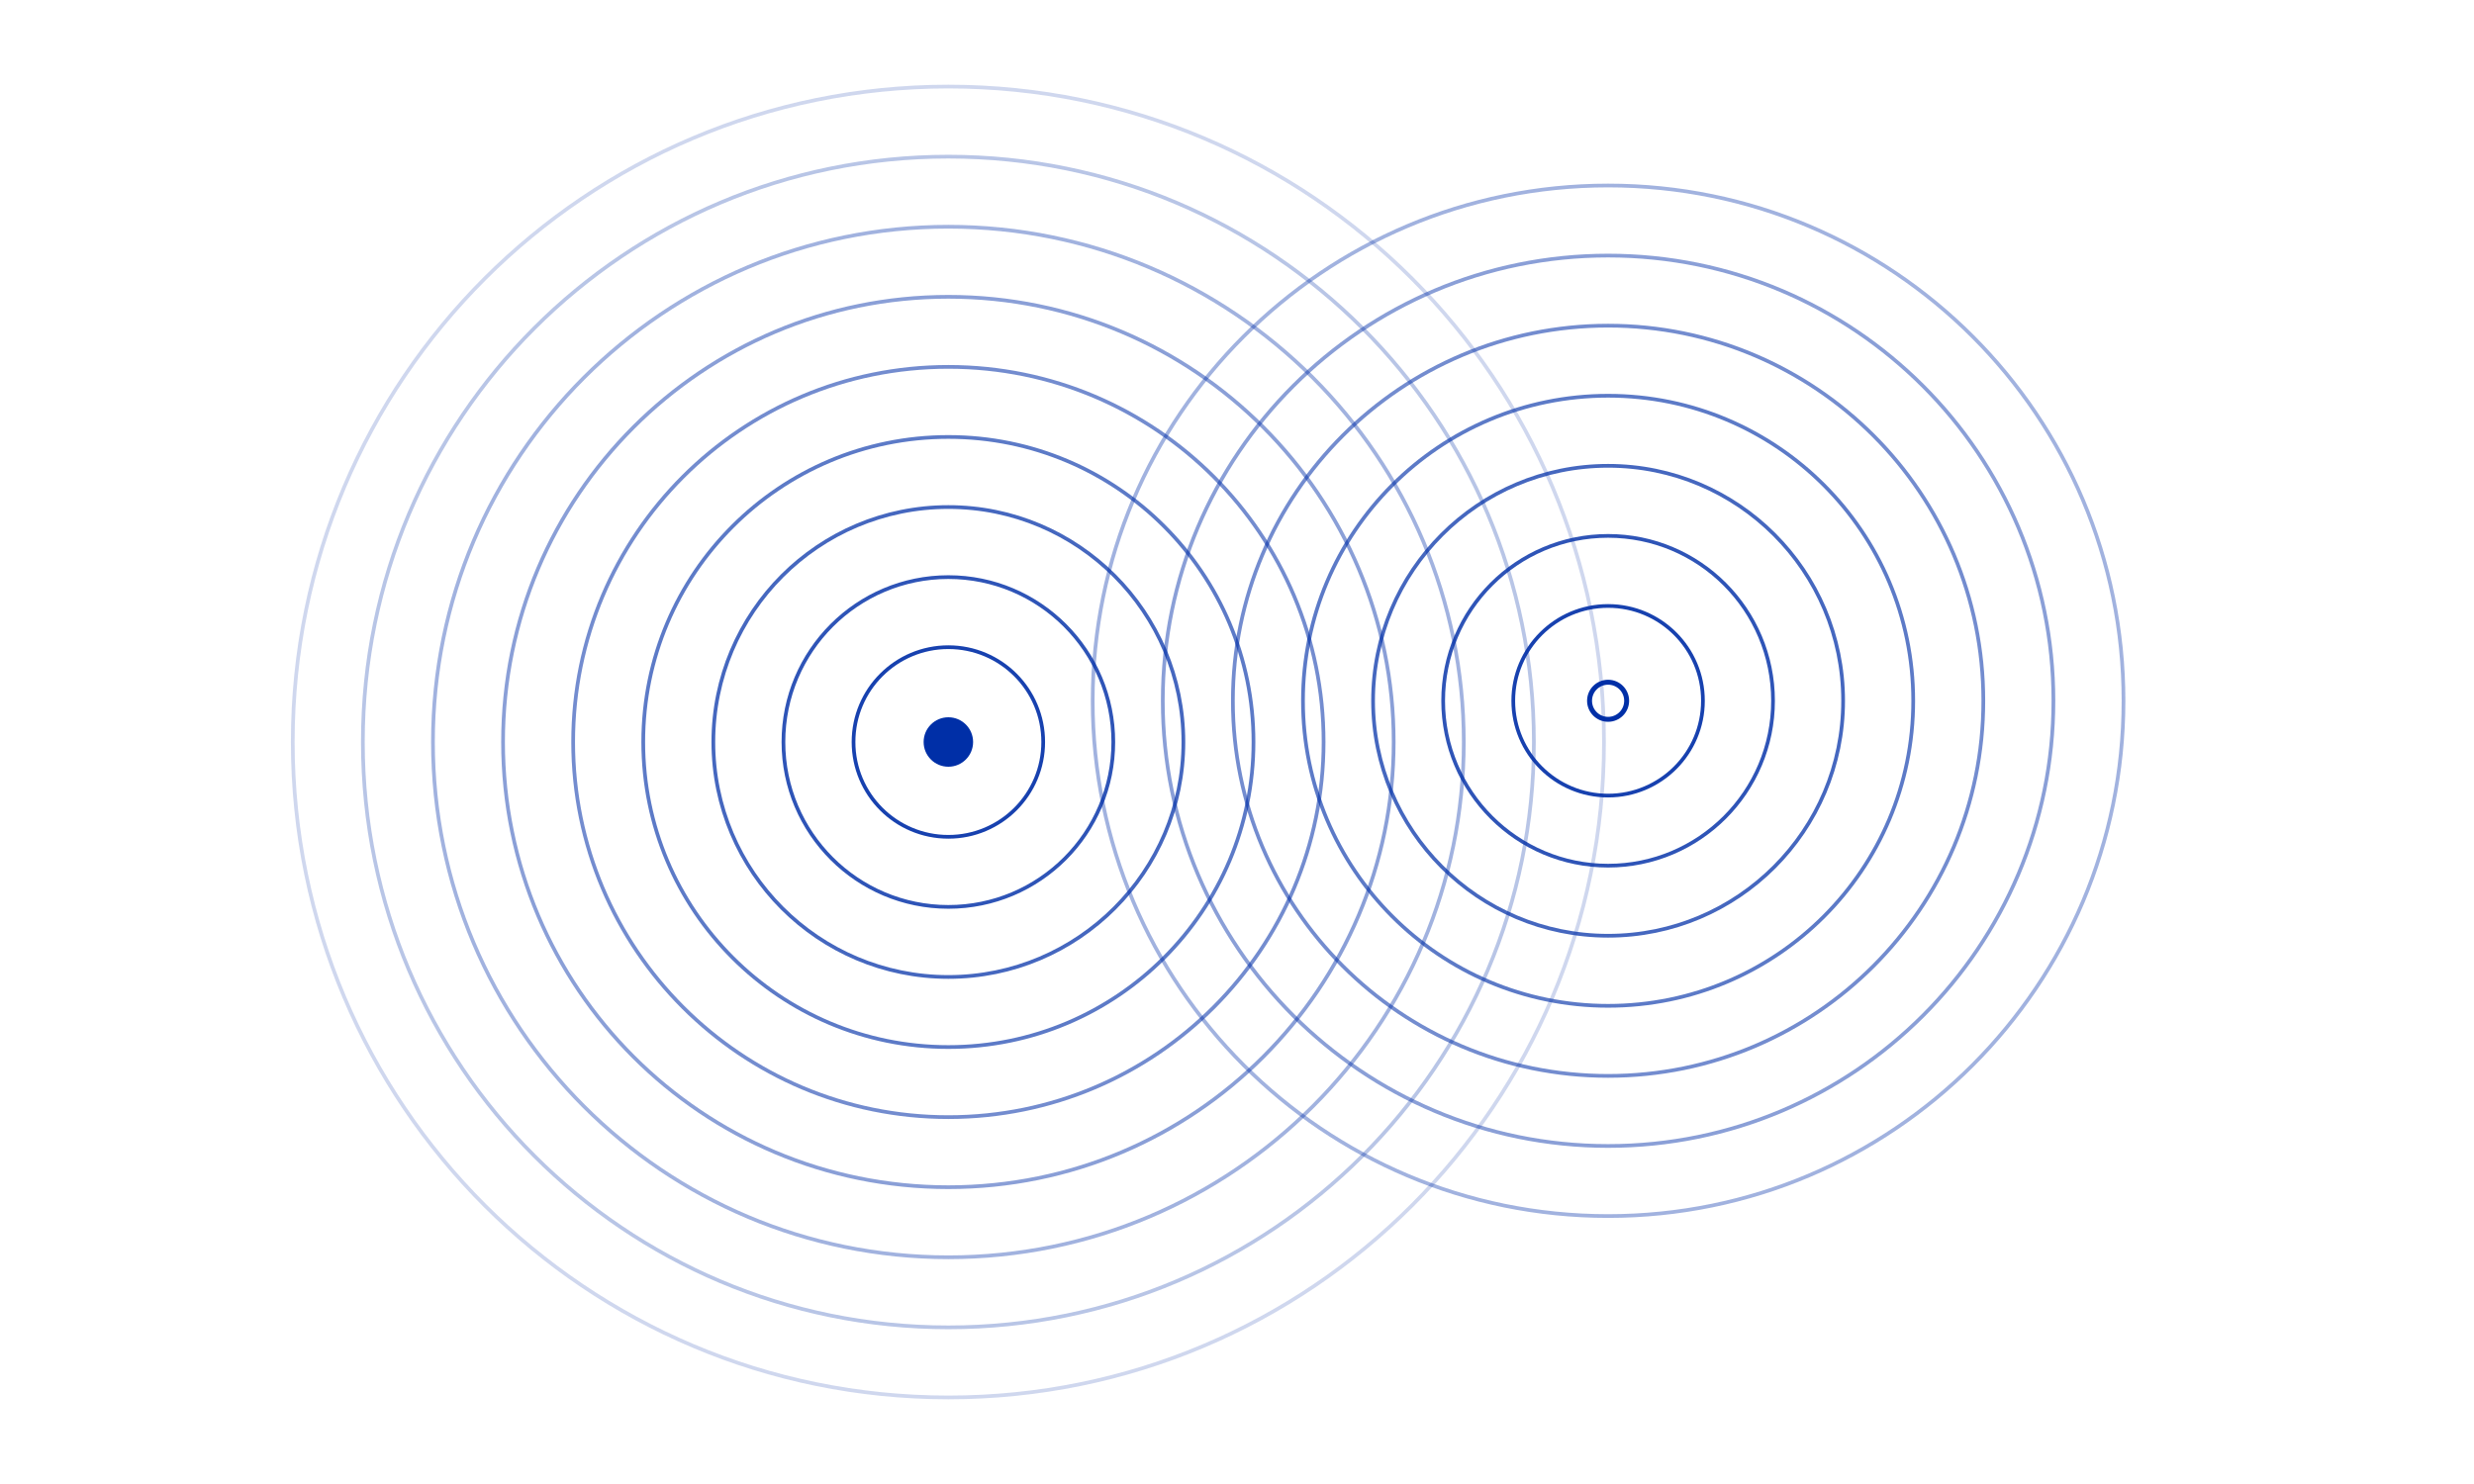
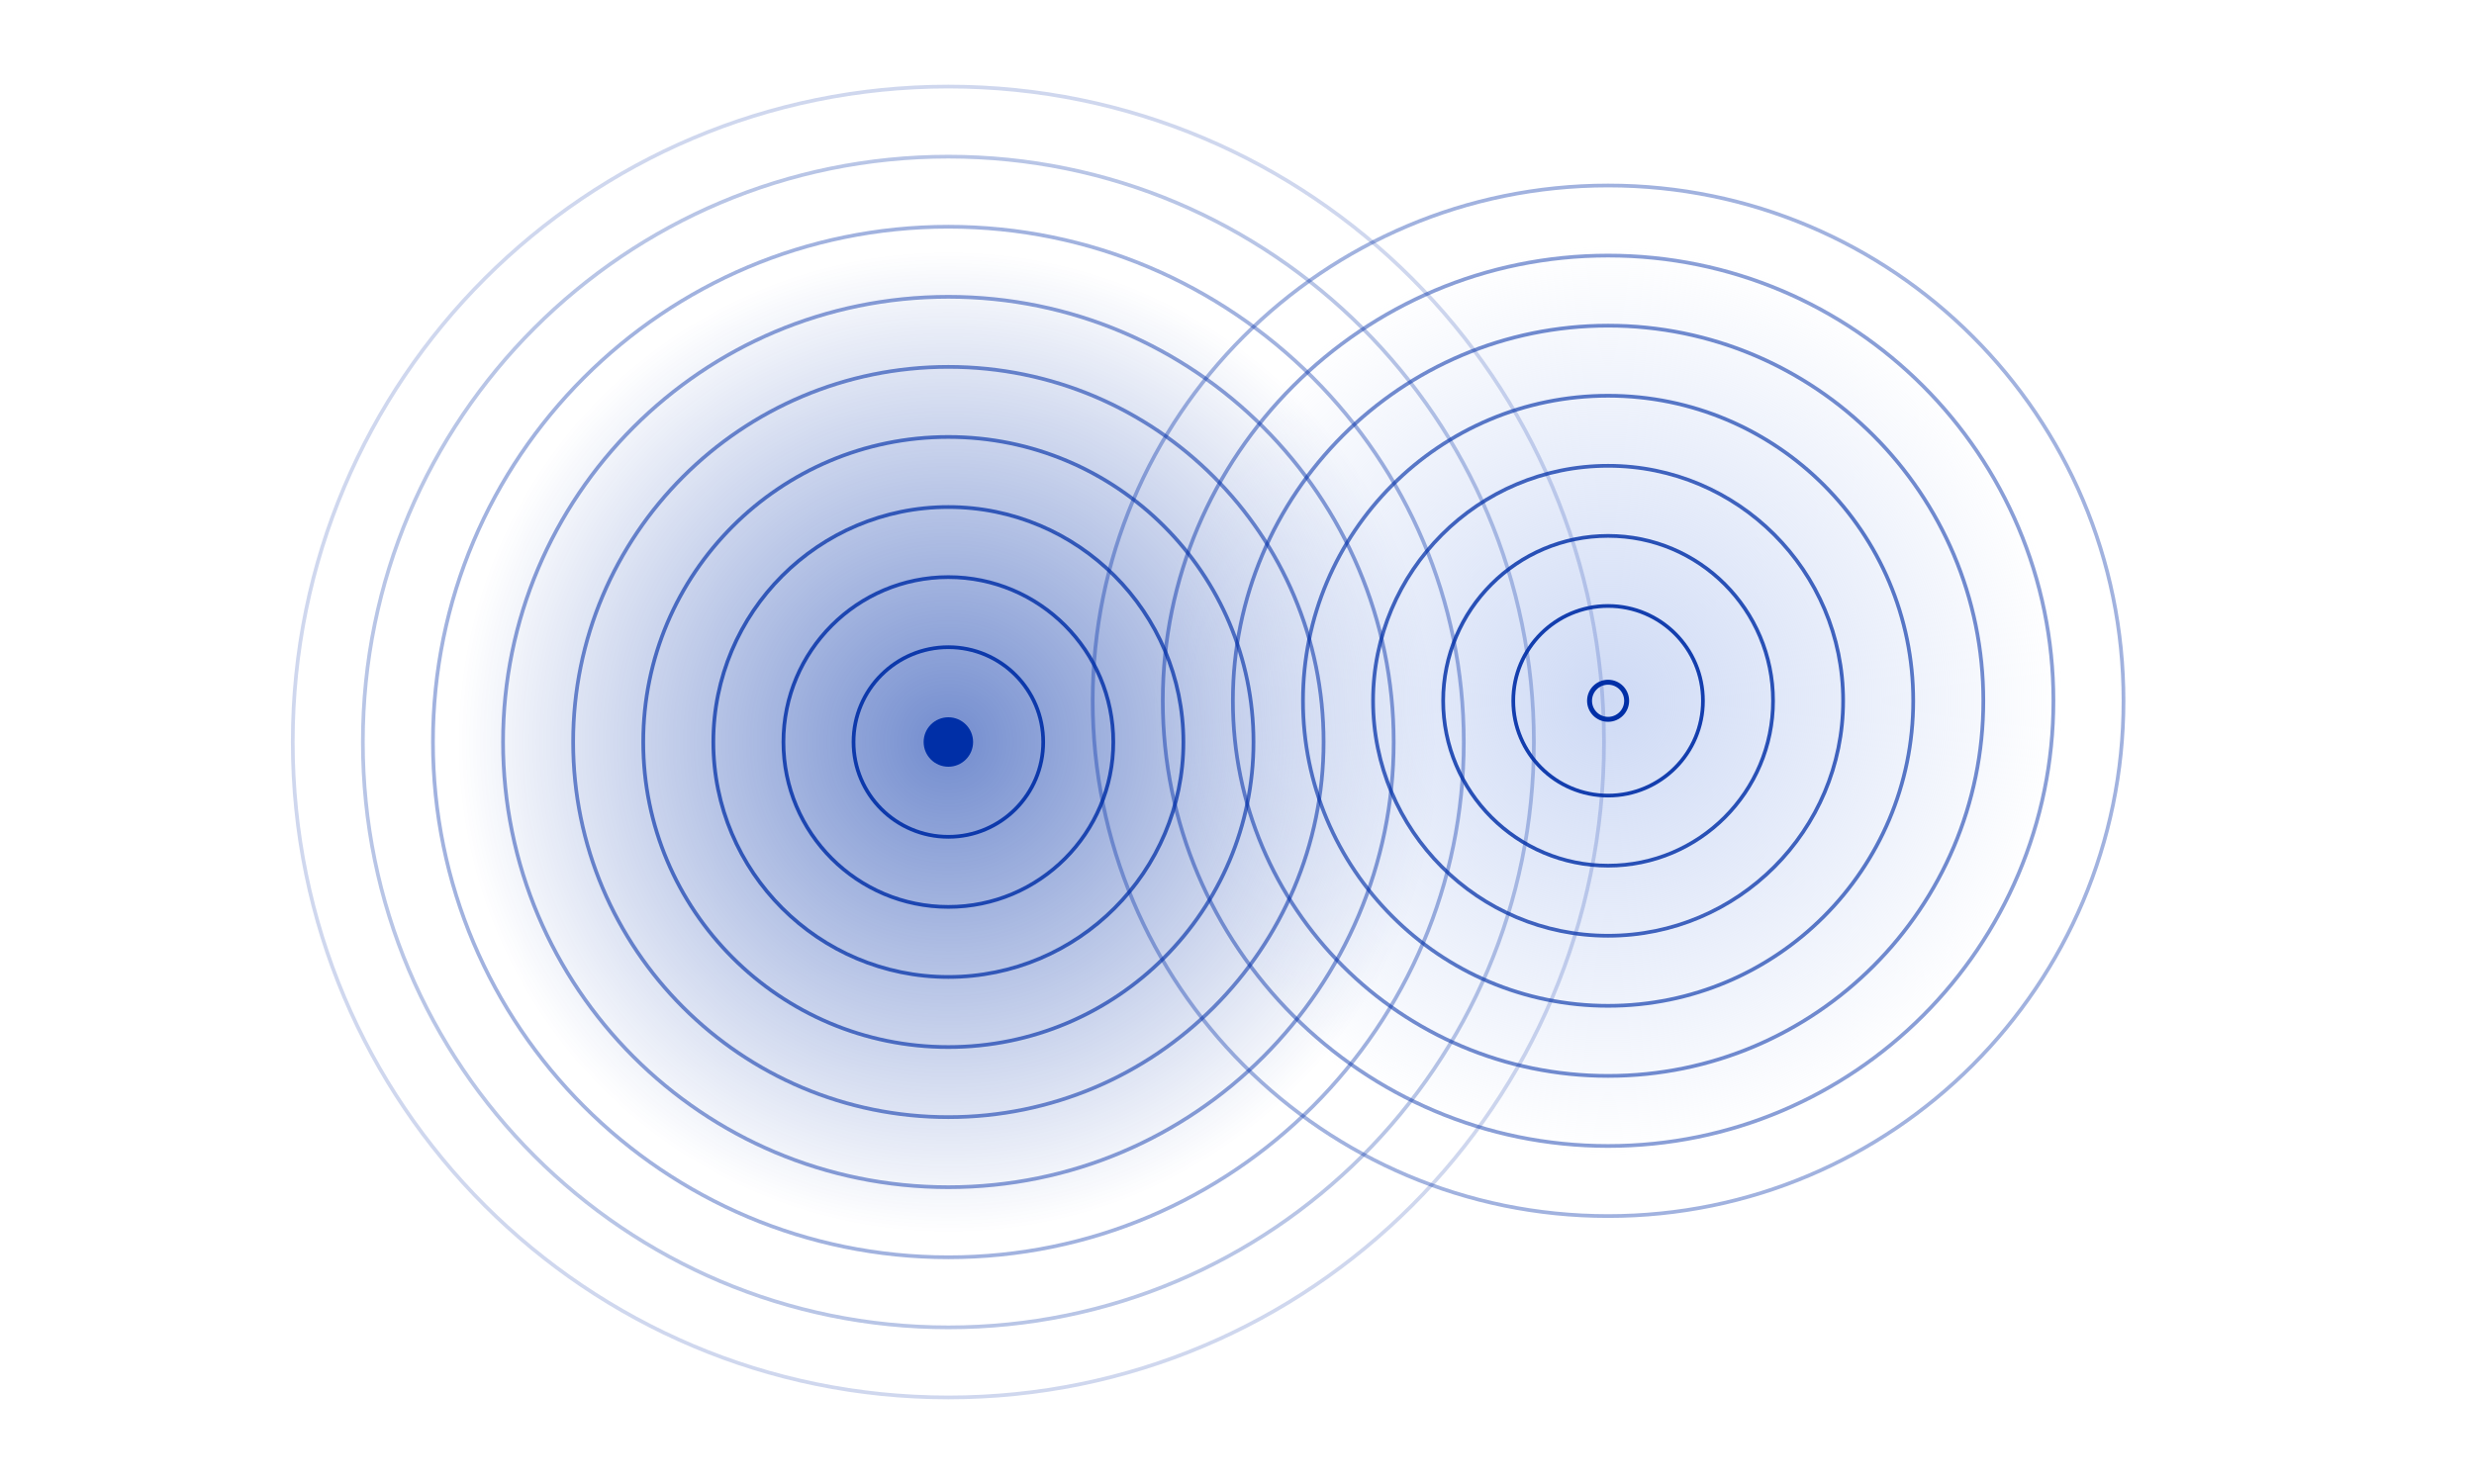
<svg xmlns="http://www.w3.org/2000/svg" viewBox="0 0 600 360" aria-hidden="true">
  <defs>
    <clipPath id="frame">
      <rect width="600" height="360" />
    </clipPath>
+     <radialGradient id="g1" cx="0.5" cy="0.5" r="0.5">
+       <stop offset="0" stop-color="#002FA7" stop-opacity="0.55" />
+       <stop offset="1" stop-color="#002FA7" stop-opacity="0" />
+     </radialGradient>
+     <radialGradient id="g2" cx="0.5" cy="0.5" r="0.5">
+       <stop offset="0" stop-color="#C9D6F4" stop-opacity="0.9" />
+       <stop offset="1" stop-color="#C9D6F4" stop-opacity="0" />
+     </radialGradient>
  </defs>
  <rect width="600" height="360" fill="#fff" />
+   <circle cx="230" cy="180" r="120" fill="url(#g1)" />
+   <circle cx="390" cy="170" r="110" fill="url(#g2)" />
  <g clip-path="url(#frame)">
    <circle cx="230.0" cy="180.0" r="6.0" fill="#002FA7" stroke="#002FA7" stroke-width="0" stroke-opacity="1.0" />
    <circle cx="230.0" cy="180.0" r="23.0" fill="none" stroke="#002FA7" stroke-width="0.9" stroke-opacity="0.91" />
    <circle cx="230.0" cy="180.0" r="40.0" fill="none" stroke="#002FA7" stroke-width="0.9" stroke-opacity="0.82" />
    <circle cx="230.0" cy="180.0" r="57.0" fill="none" stroke="#002FA7" stroke-width="0.9" stroke-opacity="0.73" />
    <circle cx="230.0" cy="180.0" r="74.0" fill="none" stroke="#002FA7" stroke-width="0.9" stroke-opacity="0.64" />
    <circle cx="230.0" cy="180.0" r="91.0" fill="none" stroke="#002FA7" stroke-width="0.9" stroke-opacity="0.55" />
    <circle cx="230.0" cy="180.0" r="108.0" fill="none" stroke="#002FA7" stroke-width="0.9" stroke-opacity="0.46" />
    <circle cx="230.0" cy="180.0" r="125.0" fill="none" stroke="#002FA7" stroke-width="0.9" stroke-opacity="0.37" />
    <circle cx="230.0" cy="180.0" r="142.0" fill="none" stroke="#002FA7" stroke-width="0.9" stroke-opacity="0.28" />
    <circle cx="230.0" cy="180.0" r="159.0" fill="none" stroke="#002FA7" stroke-width="0.9" stroke-opacity="0.19" />
    <circle cx="390.0" cy="170.0" r="4.5" fill="none" stroke="#002FA7" stroke-width="1.2" stroke-opacity="1.0" />
    <circle cx="390.0" cy="170.0" r="23.0" fill="none" stroke="#002FA7" stroke-width="0.9" stroke-opacity="0.91" />
    <circle cx="390.0" cy="170.0" r="40.0" fill="none" stroke="#002FA7" stroke-width="0.9" stroke-opacity="0.82" />
    <circle cx="390.0" cy="170.0" r="57.0" fill="none" stroke="#002FA7" stroke-width="0.9" stroke-opacity="0.73" />
    <circle cx="390.0" cy="170.0" r="74.0" fill="none" stroke="#002FA7" stroke-width="0.9" stroke-opacity="0.64" />
    <circle cx="390.0" cy="170.0" r="91.0" fill="none" stroke="#002FA7" stroke-width="0.9" stroke-opacity="0.55" />
    <circle cx="390.0" cy="170.0" r="108.0" fill="none" stroke="#002FA7" stroke-width="0.9" stroke-opacity="0.46" />
    <circle cx="390.0" cy="170.0" r="125.0" fill="none" stroke="#002FA7" stroke-width="0.9" stroke-opacity="0.37" />
  </g>
</svg>
